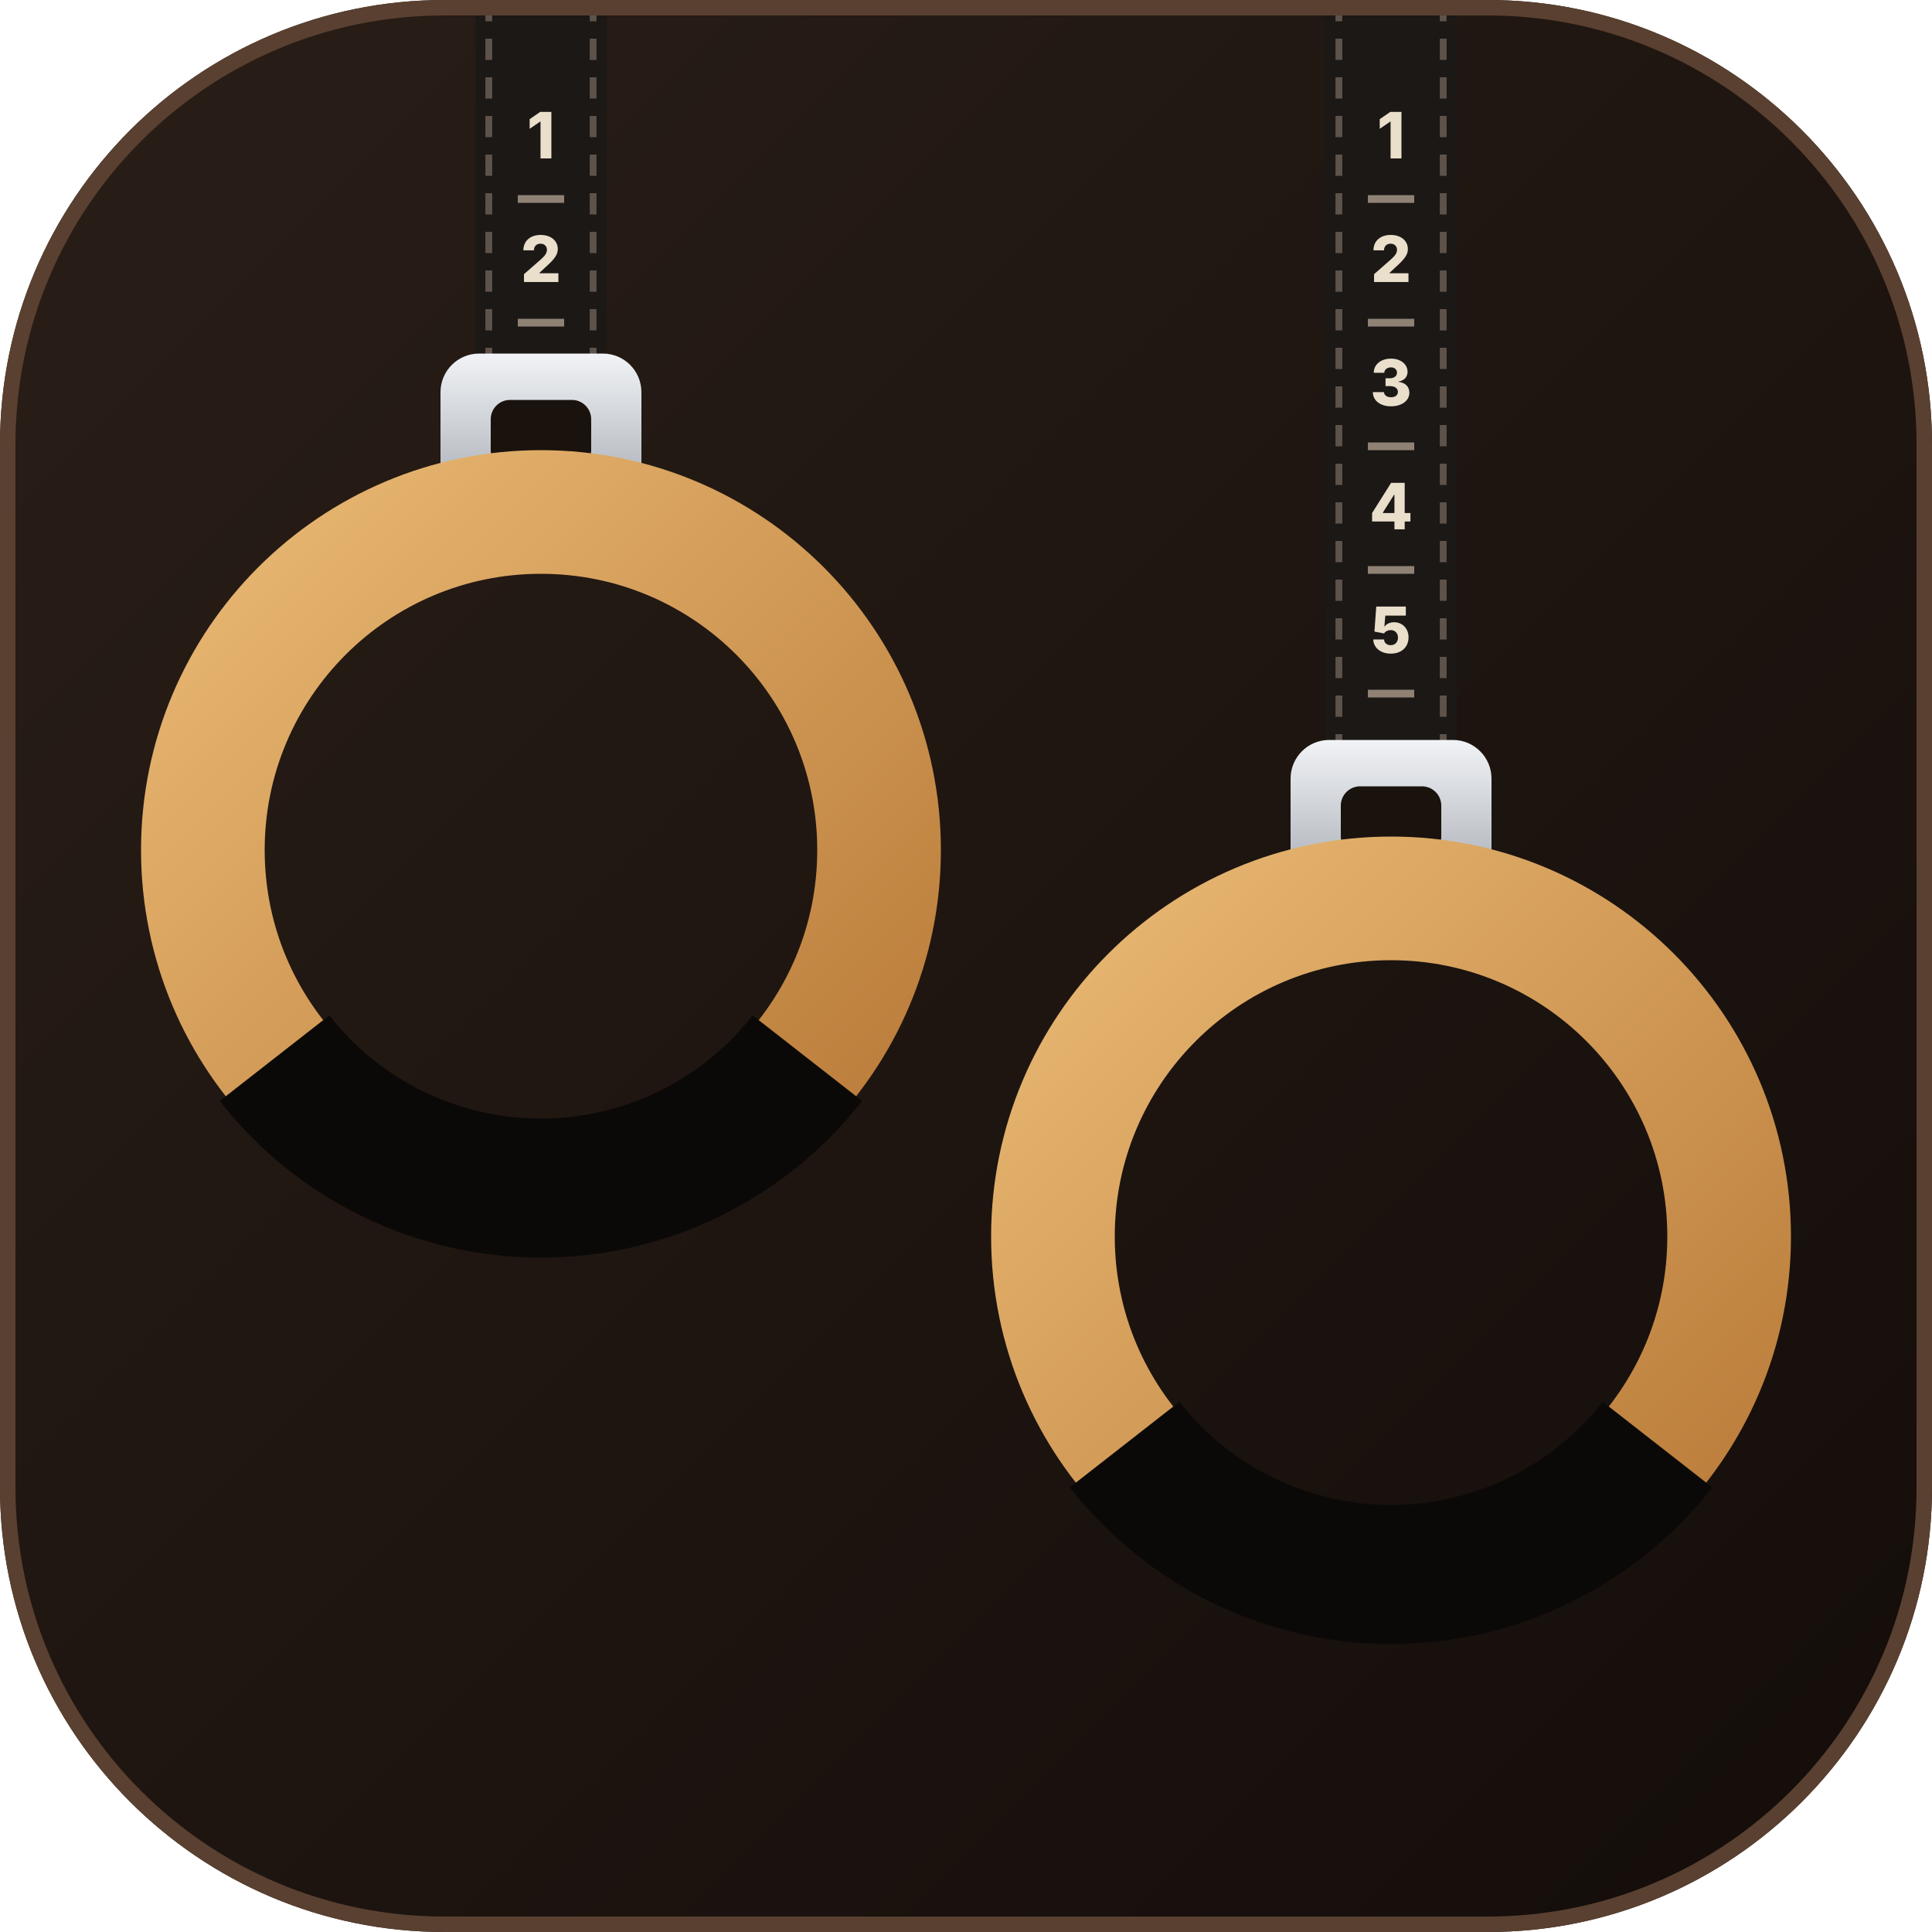
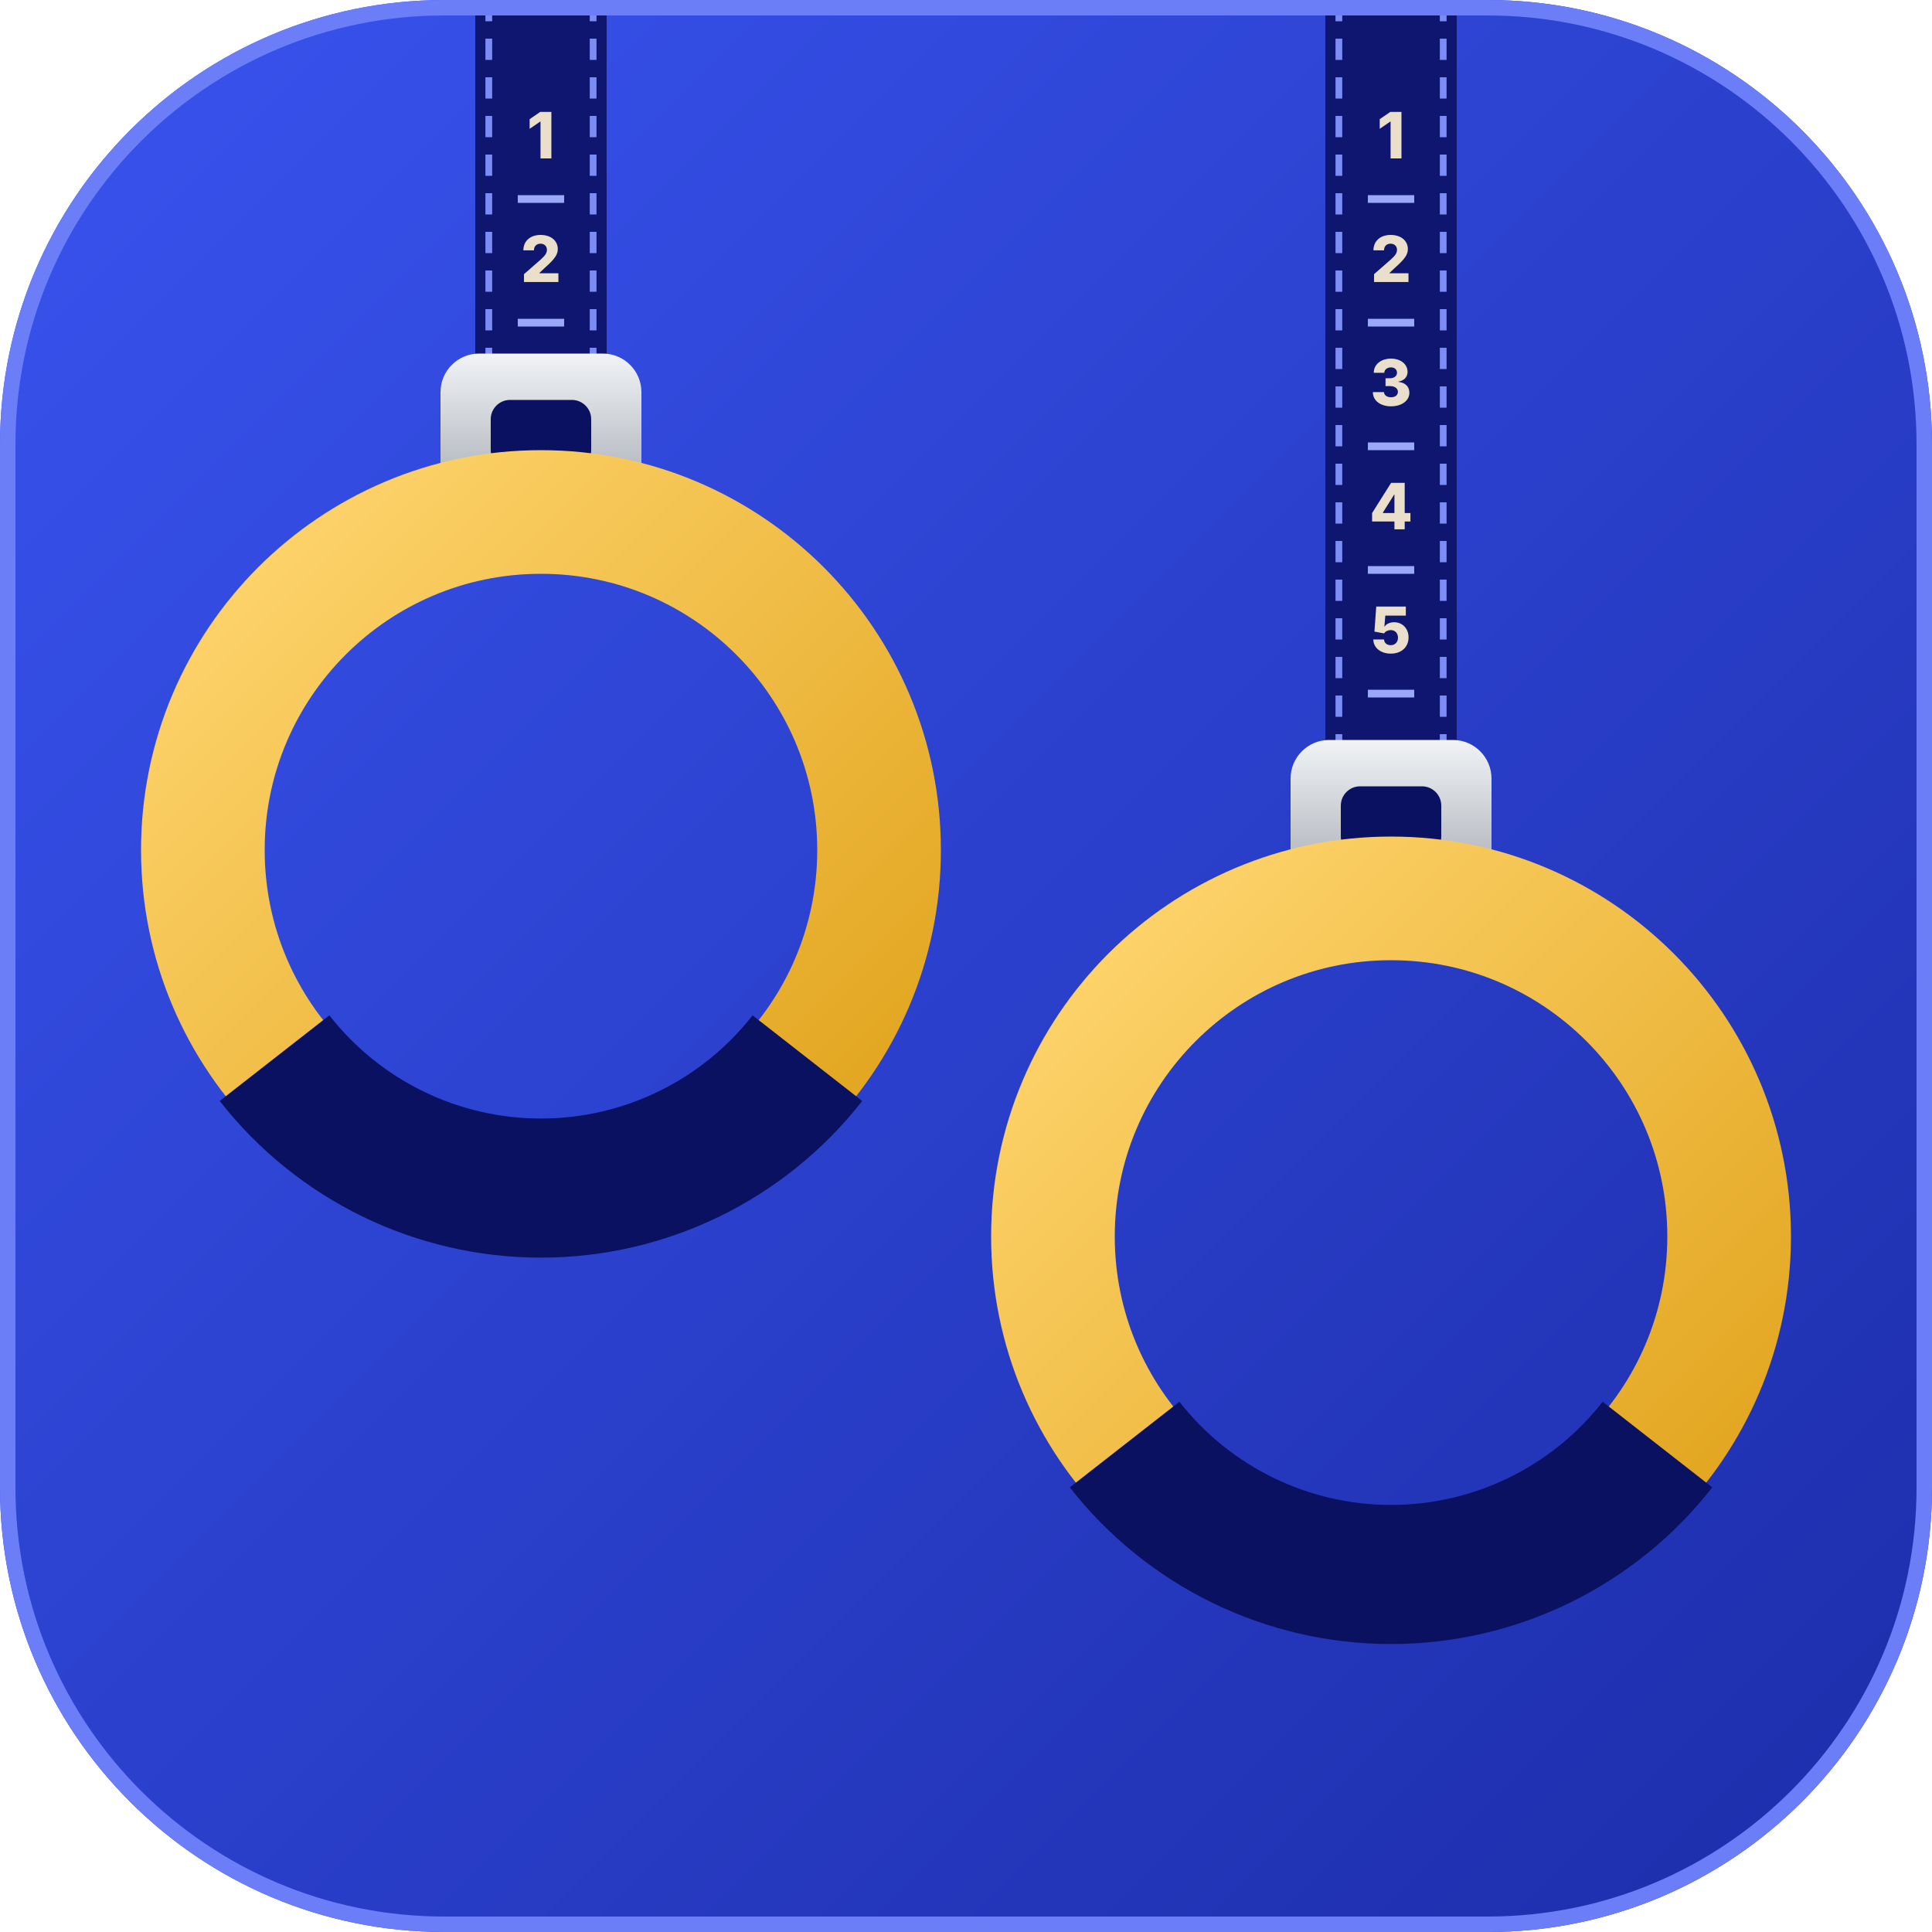
<svg xmlns="http://www.w3.org/2000/svg" width="512" height="512" viewBox="0 0 100 100">
  <defs>
    <linearGradient id="bgfsvg" x1="0" y1="0" x2="1" y2="1">
-       <stop offset="0" stop-color="#2B1F18" />
-       <stop offset="1" stop-color="#120C09" />
+       <stop offset="0" stop-color="#3A55F2" />
+       <stop offset="1" stop-color="#1B2BA6" />
    </linearGradient>
    <linearGradient id="wdfsvg" x1="0" y1="0" x2="1" y2="1">
-       <stop offset="0" stop-color="#FFD27A" />
-       <stop offset="1" stop-color="#D98A22" />
+       <stop offset="0" stop-color="#FFE08A" />
+       <stop offset="1" stop-color="#E8A511" />
    </linearGradient>
    <linearGradient id="tpfsvg" x1="0" y1="0" x2="1" y2="1">
      <stop offset="0" stop-color="#3B3031" />
      <stop offset="1" stop-color="#17110F" />
    </linearGradient>
    <linearGradient id="stfsvg" x1="0" y1="0" x2="1" y2="0">
      <stop offset="0" stop-color="#D9C19A" />
      <stop offset=".5" stop-color="#F6E6C8" />
      <stop offset="1" stop-color="#D9C19A" />
    </linearGradient>
    <linearGradient id="mtfsvg" x1="0" y1="0" x2="0" y2="1">
      <stop offset="0" stop-color="#F1F3F6" />
      <stop offset="1" stop-color="#9AA0A8" />
    </linearGradient>
    <pattern id="smfsvg" width="2.2" height="2.2" patternUnits="userSpaceOnUse" patternTransform="rotate(55)">
      <rect width="2.2" height=".7" fill="#000" opacity=".6" />
    </pattern>
    <radialGradient id="kbfsvg" cx=".32" cy=".28" r=".95">
      <stop offset="0" stop-color="#FFB070" />
      <stop offset=".55" stop-color="#F0702E" />
      <stop offset="1" stop-color="#B83A12" />
    </radialGradient>
    <linearGradient id="khfsvg" x1="0" y1="0" x2="1" y2="1">
      <stop offset="0" stop-color="#FF9A55" />
      <stop offset="1" stop-color="#C9461A" />
    </linearGradient>
    <clipPath id="footfsvg">
      <rect x="-30" y="-30" width="60" height="47" />
    </clipPath>
    <clipPath id="tilefsvg">
      <rect width="100" height="100" rx="23" />
    </clipPath>
    <linearGradient id="wofsvg" x1="0" y1="0" x2="1" y2="1">
-       <stop offset="0" stop-color="#E8B873" />
-       <stop offset="1" stop-color="#B97A38" />
+       <stop offset="0" stop-color="#FFD670" />
+       <stop offset="1" stop-color="#E0A21A" />
    </linearGradient>
  </defs>
  <g clip-path="url(#tilefsvg)">
    <rect x="-5" y="-5" width="110" height="110" fill="url(#bgfsvg)" />
-     <rect x="24.6" y="-40" width="6.8" height="66.3" fill="#1B1816" />
-     <path d="M25.3 -40 V26.3 M30.7 -40 V26.3" stroke="#5E534B" stroke-width=".35" stroke-dasharray="1.1 .9" />
+     <rect x="24.6" y="-40" width="6.8" height="66.3" fill="#0E1670" />
+     <path d="M25.3 -40 V26.3 M30.7 -40 V26.3" stroke="#7C8CF5" stroke-width=".35" stroke-dasharray="1.1 .9" />
    <text x="28" y="8.2" text-anchor="middle" font-family="Inter,Arial,sans-serif" font-weight="800" font-size="3.3" fill="#EADFCB">1</text>
-     <path d="M26.8 10.3 H29.2" stroke="#8F8274" stroke-width=".4" />
+     <path d="M26.8 10.3 H29.2" stroke="#9AA8F8" stroke-width=".4" />
    <text x="28" y="14.6" text-anchor="middle" font-family="Inter,Arial,sans-serif" font-weight="800" font-size="3.3" fill="#EADFCB">2</text>
-     <path d="M26.8 16.7 H29.2" stroke="#8F8274" stroke-width=".4" />
+     <path d="M26.8 16.7 H29.2" stroke="#9AA8F8" stroke-width=".4" />
    <rect x="22.8" y="18.3" width="10.4" height="9" rx="2" fill="url(#mtfsvg)" />
-     <rect x="25.4" y="20.7" width="5.2" height="3.6" rx="1" fill="#1a120d" />
+     <rect x="25.4" y="20.7" width="5.2" height="3.6" rx="1" fill="#0A1160" />
    <circle cx="28" cy="44" r="17.5" fill="none" stroke="url(#wofsvg)" stroke-width="6.4" />
-     <path d="M41.79 54.77 A17.5 17.5 0 0 1 14.21 54.77" fill="none" stroke="#0B0908" stroke-width="7.2" />
-     <rect x="68.6" y="-40" width="6.8" height="86.3" fill="#1B1816" />
-     <path d="M69.3 -40 V46.3 M74.7 -40 V46.3" stroke="#5E534B" stroke-width=".35" stroke-dasharray="1.1 .9" />
+     <path d="M41.79 54.77 A17.5 17.5 0 0 1 14.21 54.77" fill="none" stroke="#0A1160" stroke-width="7.2" />
+     <rect x="68.6" y="-40" width="6.8" height="86.3" fill="#0E1670" />
+     <path d="M69.3 -40 V46.3 M74.7 -40 V46.3" stroke="#7C8CF5" stroke-width=".35" stroke-dasharray="1.1 .9" />
    <text x="72" y="8.2" text-anchor="middle" font-family="Inter,Arial,sans-serif" font-weight="800" font-size="3.3" fill="#EADFCB">1</text>
-     <path d="M70.8 10.3 H73.2" stroke="#8F8274" stroke-width=".4" />
+     <path d="M70.8 10.3 H73.2" stroke="#9AA8F8" stroke-width=".4" />
    <text x="72" y="14.6" text-anchor="middle" font-family="Inter,Arial,sans-serif" font-weight="800" font-size="3.3" fill="#EADFCB">2</text>
-     <path d="M70.8 16.7 H73.2" stroke="#8F8274" stroke-width=".4" />
+     <path d="M70.8 16.7 H73.2" stroke="#9AA8F8" stroke-width=".4" />
    <text x="72" y="21.0" text-anchor="middle" font-family="Inter,Arial,sans-serif" font-weight="800" font-size="3.3" fill="#EADFCB">3</text>
-     <path d="M70.8 23.1 H73.2" stroke="#8F8274" stroke-width=".4" />
+     <path d="M70.8 23.1 H73.2" stroke="#9AA8F8" stroke-width=".4" />
    <text x="72" y="27.4" text-anchor="middle" font-family="Inter,Arial,sans-serif" font-weight="800" font-size="3.3" fill="#EADFCB">4</text>
-     <path d="M70.8 29.5 H73.2" stroke="#8F8274" stroke-width=".4" />
+     <path d="M70.8 29.5 H73.2" stroke="#9AA8F8" stroke-width=".4" />
    <text x="72" y="33.8" text-anchor="middle" font-family="Inter,Arial,sans-serif" font-weight="800" font-size="3.3" fill="#EADFCB">5</text>
-     <path d="M70.8 35.9 H73.2" stroke="#8F8274" stroke-width=".4" />
+     <path d="M70.8 35.9 H73.2" stroke="#9AA8F8" stroke-width=".4" />
    <rect x="66.8" y="38.3" width="10.4" height="9" rx="2" fill="url(#mtfsvg)" />
-     <rect x="69.4" y="40.7" width="5.2" height="3.6" rx="1" fill="#1a120d" />
+     <rect x="69.4" y="40.7" width="5.2" height="3.6" rx="1" fill="#0A1160" />
    <circle cx="72" cy="64" r="17.5" fill="none" stroke="url(#wofsvg)" stroke-width="6.4" />
-     <path d="M85.79 74.77 A17.5 17.5 0 0 1 58.21 74.77" fill="none" stroke="#0B0908" stroke-width="7.2" />
+     <path d="M85.79 74.77 A17.5 17.5 0 0 1 58.21 74.77" fill="none" stroke="#0A1160" stroke-width="7.2" />
  </g>
-   <rect x=".4" y=".4" width="99.2" height="99.2" rx="22.6" fill="none" stroke="#5A4030" stroke-width=".8" />
+   <rect x=".4" y=".4" width="99.2" height="99.2" rx="22.6" fill="none" stroke="#6B7DF7" stroke-width=".8" />
</svg>
